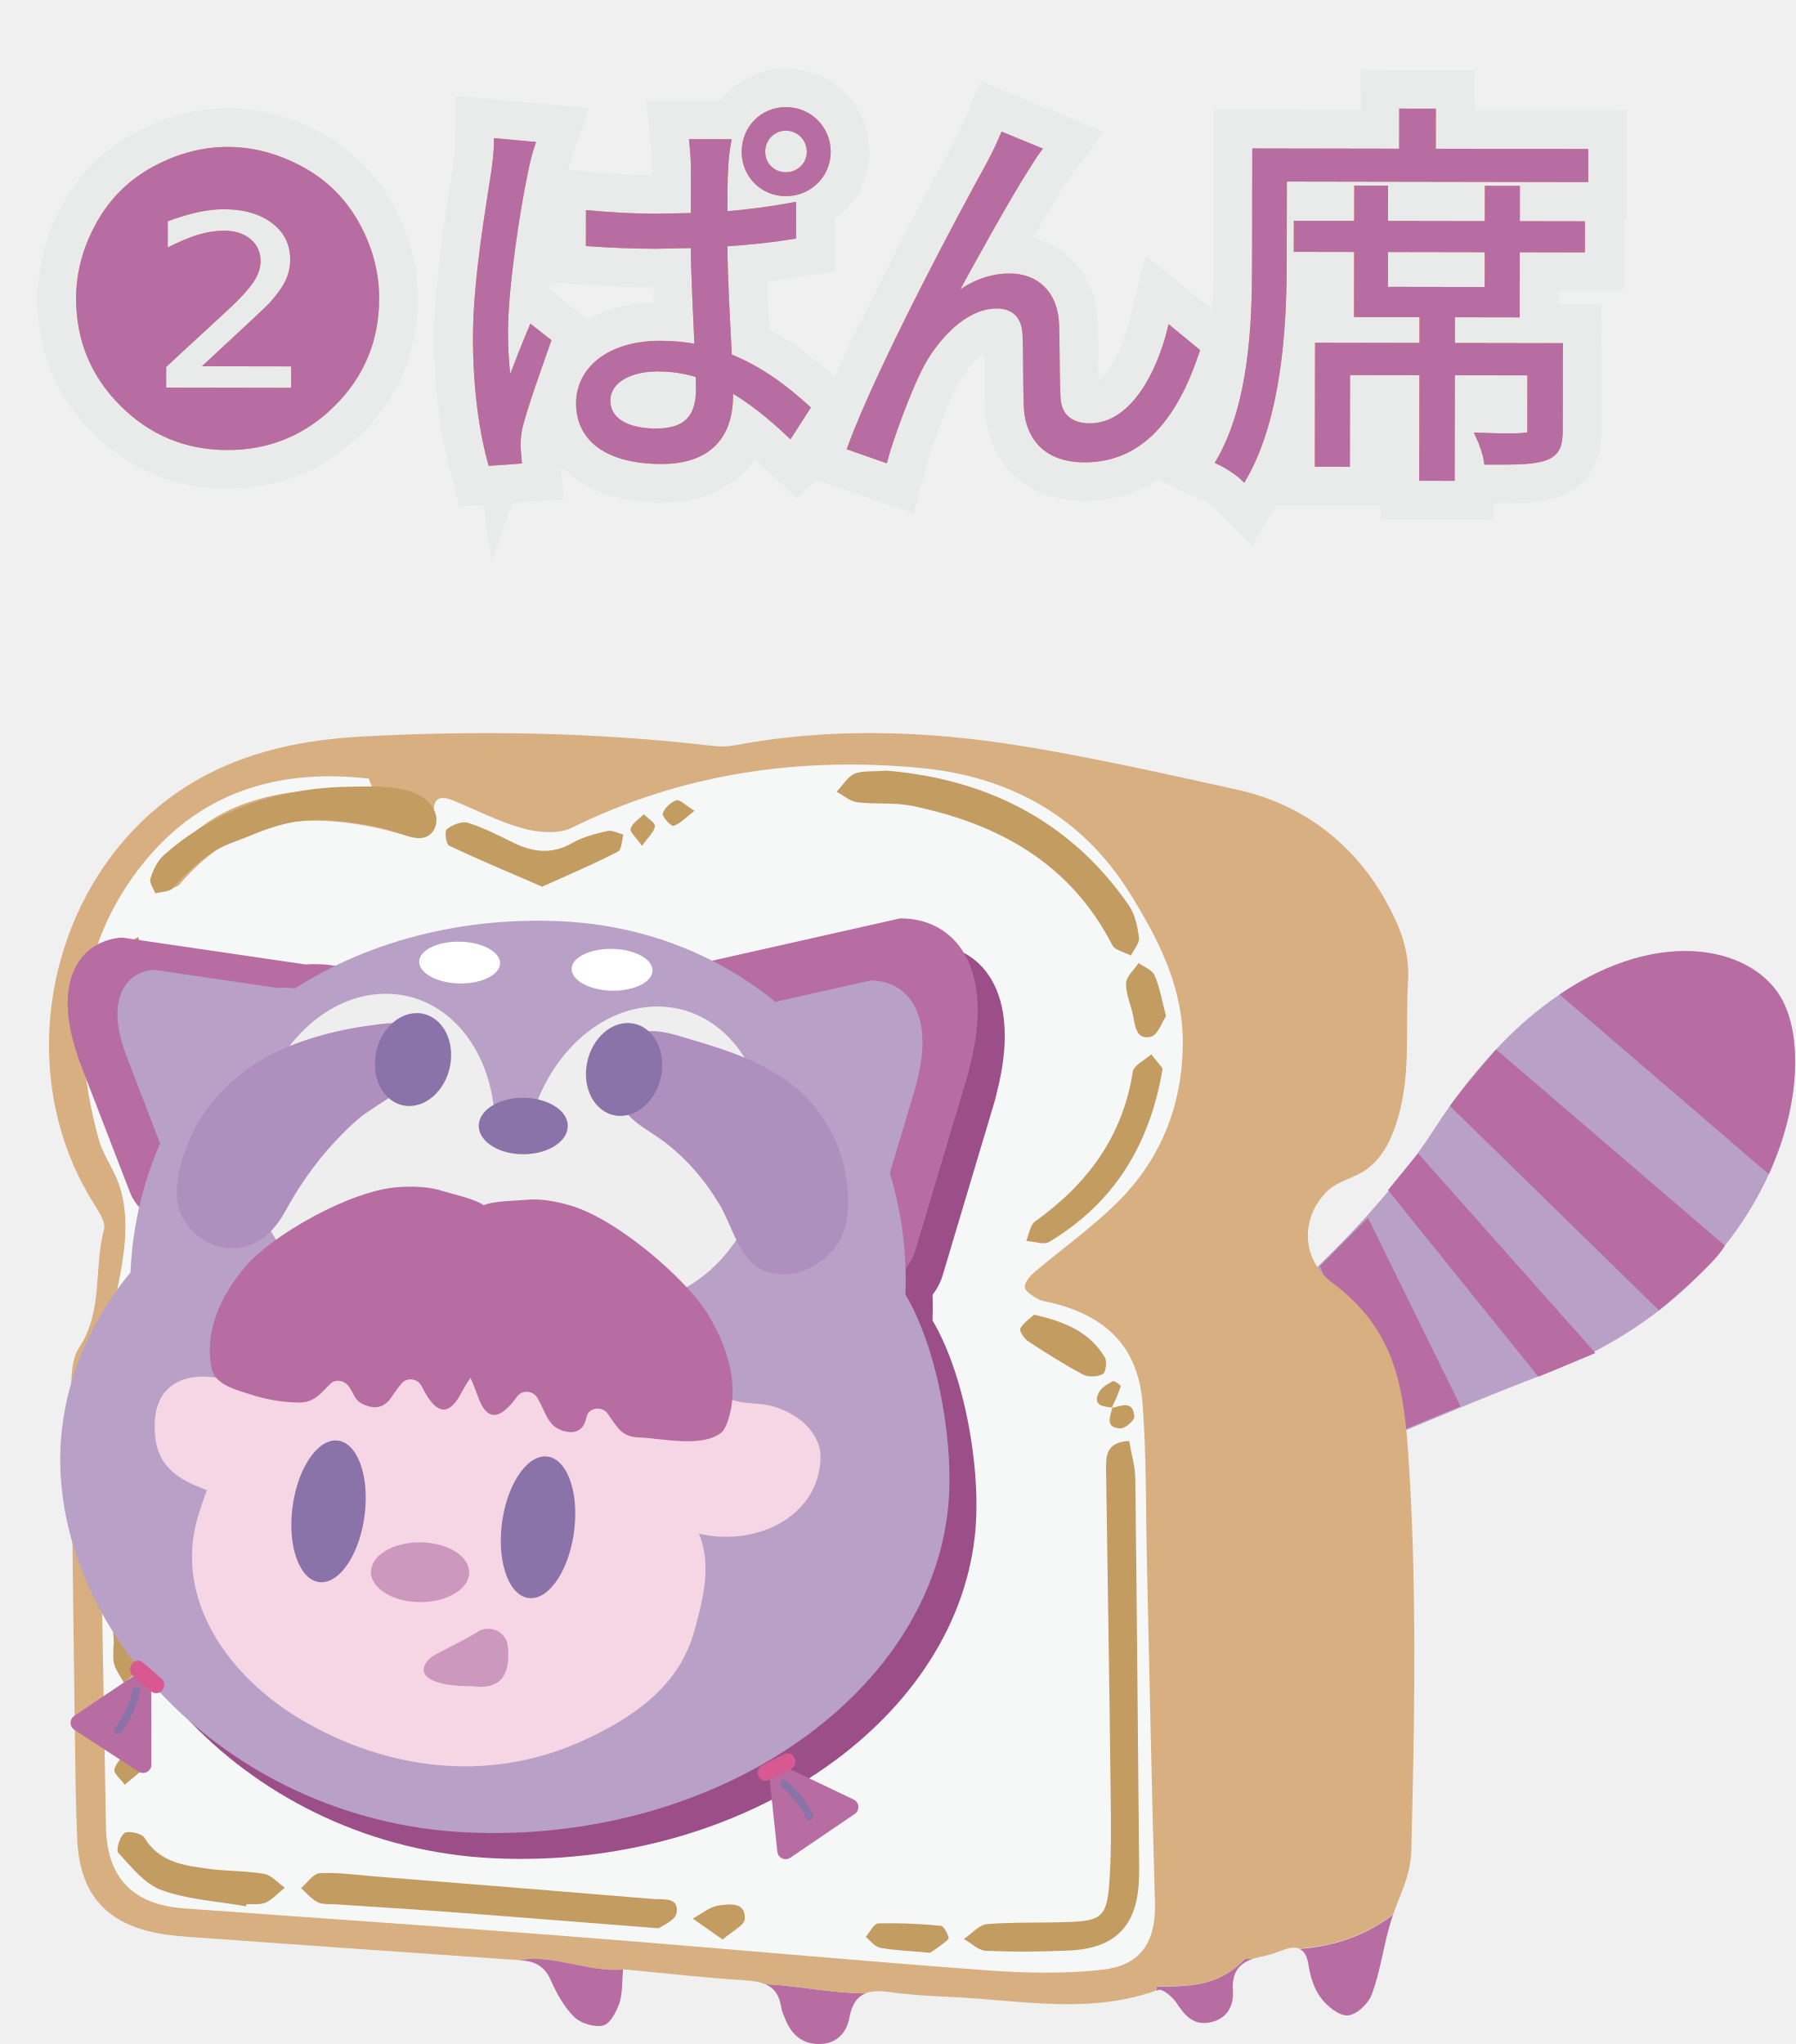
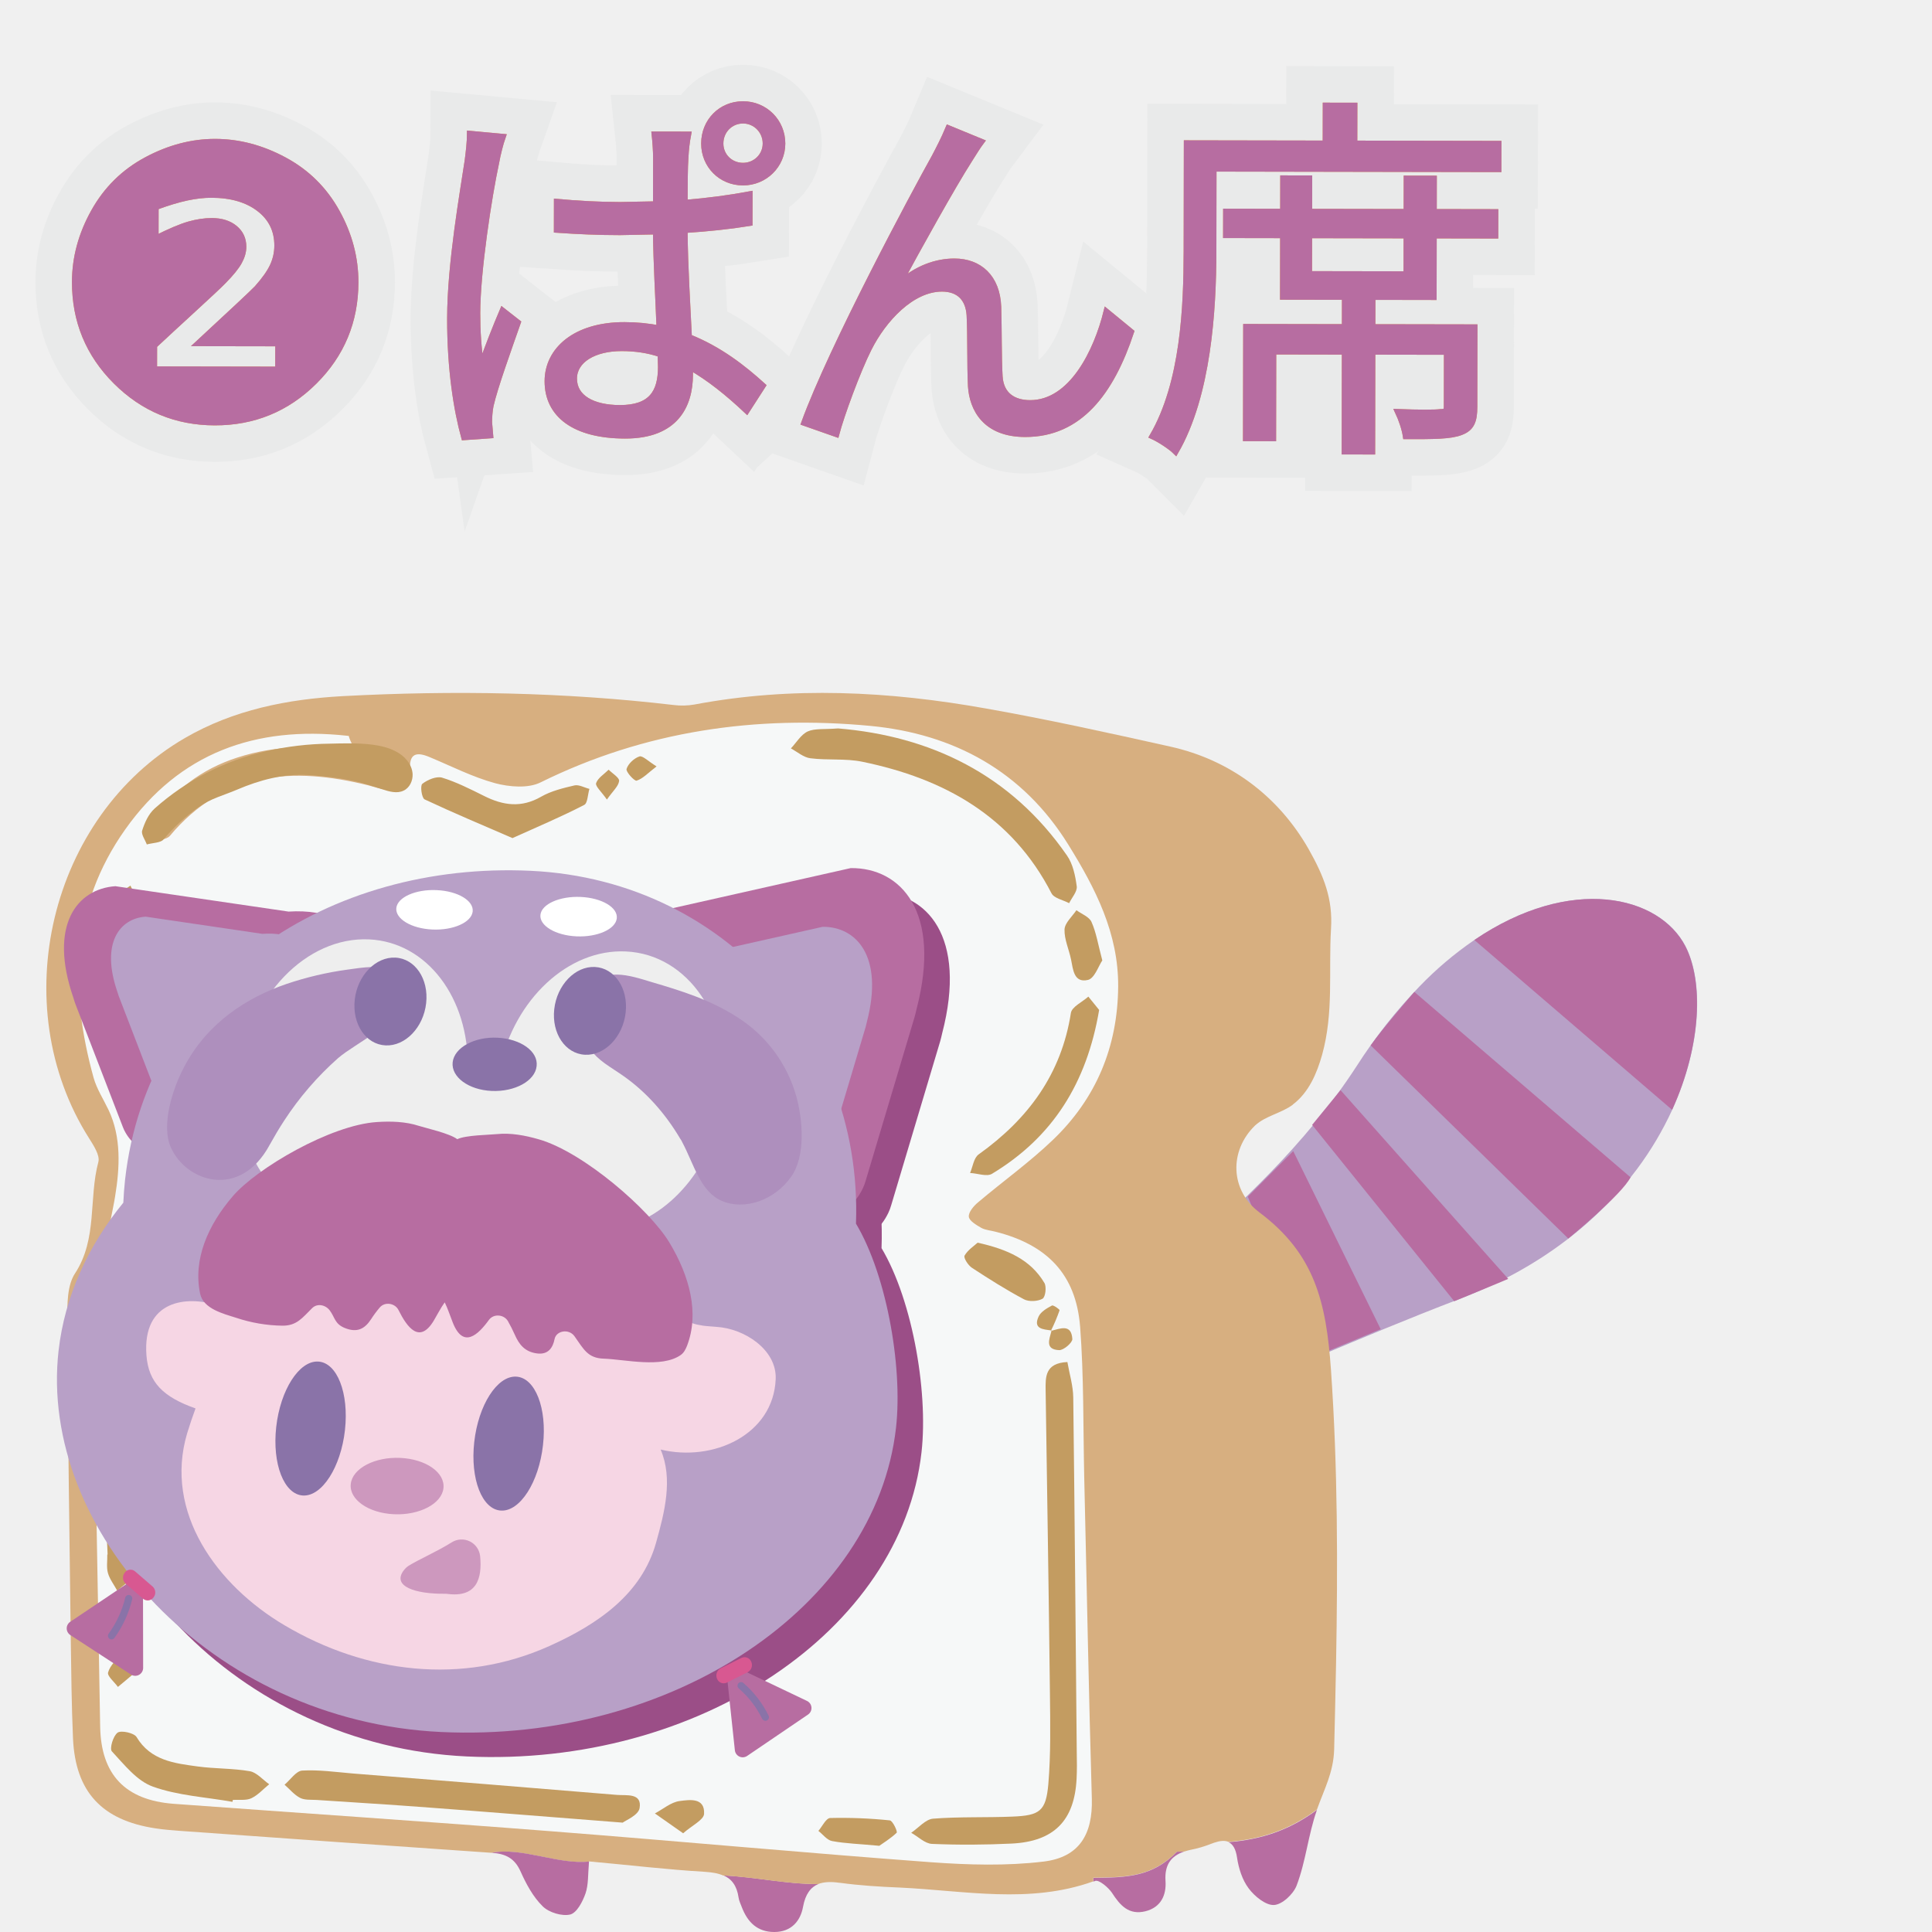
- <svg xmlns="http://www.w3.org/2000/svg" viewBox="0 0 1185.71 1349.79">
+ <svg xmlns="http://www.w3.org/2000/svg" viewBox="0 0 1349.79 1349.79">
  <defs>
    <style>.cls-1{fill:#b8a0c7;}.cls-2,.cls-23{fill:#b76da1;}.cls-3{fill:#d7af80;}.cls-4{fill:#f6f8f8;}.cls-5{fill:#c39c61;}.cls-6{fill:#9b4e87;}.cls-7{fill:#eee;}.cls-8{fill:#fff;}.cls-9{fill:#ae8fbd;}.cls-10{fill:#ad8046;}.cls-11{fill:#f6d6e4;}.cls-12{fill:#cd98be;}.cls-13{fill:#8a73a8;}.cls-14,.cls-20,.cls-22,.cls-24{fill:none;}.cls-14{stroke:#8a73a8;stroke-linecap:round;stroke-linejoin:round;stroke-width:5px;}.cls-15{fill:#d85891;}.cls-16,.cls-20,.cls-21,.cls-22,.cls-23,.cls-24{isolation:isolate;font-size:262.22px;font-family:HiraMaruProN-W4-83pv-RKSJ-H, Hiragino Maru Gothic ProN;letter-spacing:-0.02em;}.cls-16{fill:#f1f1f1;}.cls-17{letter-spacing:-0.04em;}.cls-18{letter-spacing:-0.03em;}.cls-19{letter-spacing:0em;}.cls-20{stroke:#e9eaea;stroke-width:55px;}.cls-20,.cls-22,.cls-24{stroke-miterlimit:10;}.cls-21{fill:#dca059;}.cls-22{stroke:#e69b49;}.cls-22,.cls-24{stroke-width:4px;}.cls-24{stroke:#b76da1;}</style>
  </defs>
  <g id="图层_2" data-name="图层 2">
    <g id="图层_1-2" data-name="图层 1">
      <path class="cls-1" d="M1030.05,656.73a246.29,246.29,0,0,0-38.26,32.38,358.19,358.19,0,0,0-44,55.77C874.14,858.44,760.48,907.12,786.09,957.13s83.72,7.87,233.76-49.68c57.33-22,97.47-55.22,123.86-90.71a229,229,0,0,0,24.62-41.47c20.84-45.91,21.62-90,9.31-114.11-18.3-35.48-80.17-50.23-147.59-4.43" />
      <path class="cls-2" d="M1168.22,775.38c20.84-45.91,21.62-90,9.31-114.11-18.19-35.59-80.06-50.34-147.48-4.54" />
      <polygon class="cls-2" points="871.81 836.04 917.38 948.25 964.62 928.63 903.52 804.21 871.81 836.04" />
      <path class="cls-2" d="M936.57,761.63s-17.19,21.07-19.85,24.28L1016,909.11s35.71-14.64,37.71-15.63Z" />
      <path class="cls-2" d="M988.13,693s-22.73,26.17-30.49,37.37l138.05,134.95s37.71-30.94,43.47-42.8Z" />
      <path class="cls-2" d="M864.27,1297.89c1.11,7.43,3.66,15.52,8.09,21.4,4.11,5.55,11.87,11.87,17.63,11.64s13.53-7.54,15.86-13.52c6.54-17.08,8.1-35.6,14.2-52.79,0-.11,0-.11.11-.22-19.3,14.31-38.82,20.74-61.88,22.62,3,1.33,5.1,4.66,6,10.87" />
      <path class="cls-2" d="M516,1325.72c.34,2.33,1.45,4.55,2.33,6.88,4,10.31,10.76,17.19,22.62,17.19s18.3-7.66,20.08-17.53c1.66-9,5.32-13.75,10.75-16-22.4.11-43.36-4.88-66.31-6,5.66,2.44,9.31,7.1,10.53,15.41" />
      <path class="cls-3" d="M903.19,771.72c11.2-8.43,16.86-21.85,20.51-34.82,8.21-29.61,4.44-58.11,6.21-88,1.34-21-5-36.81-15.63-55.66-21-36.82-54.67-62.32-96.7-71.64-42.8-9.53-85.6-19-128.74-26.61-67.64-12.09-135.51-15.64-203.7-2.77a48.76,48.76,0,0,1-14.53.33c-76.73-9-153.69-10.31-230.87-6.21-38.92,2.11-76.51,9.54-110.56,29.28-94.47,54.89-125.86,186.62-67,279.55,3.21,5.1,7.76,12,6.54,16.63-6.88,25.62-.45,53.56-16.3,77.85C46.9,898,47,910.89,47,921.75c.45,74.52,1.45,149,2.44,223.56.34,23.06.56,46.13,1.56,69.19,1.66,37.37,20.18,57.22,57.55,62.87,5.76.89,11.64,1.34,17.41,1.78q108.61,7.81,217.34,15.3c21.07-4.1,46.57,8.43,68.09,6.21v-.22c.33,0,.66.11,1,.11,1.67-.22,3.33-.55,5-.89a37.57,37.57,0,0,1-5,.89c27.84,2.55,54,5.66,80.29,7.21,4.88.33,9.09,1,12.53,2.55,22.95,1.11,43.91,6.1,66.31,6,4-1.55,9-1.78,15-.89h.33c2.22-.22,4.55-.55,6.88-1-2.33.45-4.55.78-6.88,1,13.86,1.89,27.95,2.77,41.92,3.33,45.13,2.1,90.48,11.64,135.06-4.33v-2.55c23.51-.33,41-.55,58.44-18.18l5.1-.11c1.44-.45,3-.89,4.55-1.22a77.35,77.35,0,0,0,14-4.11c.89-.33,1.66-.55,2.44-.88-.89,0-1.77.11-2.66.11.89,0,1.77-.11,2.66-.11,4-1.34,7.32-1.67,9.87-.56,23.06-1.88,42.58-8.32,61.88-22.62,5.21-14.64,11.53-25.84,12-42,.44-20.18,1-40.25,1.33-60.21,1.22-68.31,1.22-136.28-3.55-204.81-3.32-47.24-11.2-81.06-50-110.12-20.4-15.3-21.4-42.91-3-60.76,7.54-6.88,18.18-8.43,26.39-14.53" />
      <path class="cls-2" d="M763.91,1312v2.55a5.26,5.26,0,0,0,1.22-.44c2.66-1,9.21,4.55,11.76,8.32,5.65,8.76,11.75,15.74,23.4,12.86,10.86-2.77,14.63-11.31,14-21.07-.78-11.42,3.88-17.52,13-20.63l-5,.12c-17.19,17.63-34.82,18-58.33,18.29" />
      <path class="cls-4" d="M754.6,926.74c-2.88-36.37-23-57.1-59.11-66.2-3.32-.89-7-1.11-9.86-2.66-3.44-2-8.43-4.88-8.76-7.76-.34-3.11,3.32-7.54,6.43-10.09,17.3-14.64,35.92-27.95,52.23-43.58,30.38-29.05,45.35-65.2,45.68-107.23.22-37.26-15.86-68.53-34.93-99.25-31.71-51.12-79.95-77.29-138.28-82.83-79.84-7.54-157.35,3.44-230.31,39.47-8.65,4.33-21.85,3.22-31.83.56-15.86-4.33-30.72-12-45.91-18.3-9-3.77-14.19-2.44-13.41,8.76.88,11.76-6.21,15.08-16.64,14-4.32-.44-8.54-1.88-12.75-3-52.56-13-100.8-9.76-138.39,35.26-2.44,2.89-8.32,2.89-12.64,4.33.11-4.77-1.55-10.65.55-14,14.09-21.85,34.27-36.93,59-44.91,27.72-9,56-9,84.16-4a28.52,28.52,0,0,1-6.21-11.2,6.36,6.36,0,0,1-1.44-.11c-63.65-6.87-116.66,11.87-154.58,65.32-38.48,54.22-39,112.88-22.18,173.76,2.22,7.76,6.88,15,10.43,22.4,9,19,7.87,40.36,4.54,60.55-1.55,9.75-4.21,19-4.54,28.72-.34,10.64,2.32,21.51-.56,32-2.22,8.54-9.09,14.86-10.64,23.4-1.78,9.65.88,22,1,31.71q.67,42.42,1.33,84.83,1.5,84.84,3,169.55c.55,33.49,17.41,51.46,51.45,54,87.94,6.43,175.87,12.31,263.81,19.18,88.37,6.88,176.75,15.08,265.13,21.62,26.06,1.89,52.79,2.67,78.62-.44,25.17-3,34.49-19.18,33.82-43.91-2.21-75-3.54-149.92-5.32-224.88-.77-35.16-.22-70.31-2.88-105.13" />
      <path class="cls-2" d="M343.42,1294.45h0c10,.67,16.19,3.88,20.29,13.09,3.88,8.65,8.65,17.63,15.42,24.28,4.32,4.33,13.41,7.1,19.18,5.77,4.66-1.11,8.76-9,10.76-14.75,2.1-6.1,1.66-13.09,2.44-22.29-21.52,2.33-47-10.31-68.09-6.1" />
      <path class="cls-5" d="M121.64,991.28c-3.77,8.76-6.54,15.19-9.31,21.51-1.22-.11-2.44-.11-3.66-.22-.45-7.21-1-14.53-1.55-23.29,5.32.78,9.2,1.22,14.52,2" />
      <path class="cls-5" d="M90.26,656c1.66-8.54,4.66-16.74,5.43-25.28.34-3.77-2.88-8-4.54-12-3.88,2.89-10.09,5.1-11.31,8.87-9.32,27-16.53,54.67-11.76,83.28,2.55,15.41,9.43,30,13.42,45.24,1.44,5.66.44,12.09.44,18.08l17-32.27C85.16,713.06,84.72,684.78,90.26,656" />
      <path class="cls-5" d="M734.64,929.52c0,.11,0,.11-.11.22s-.22.11-.34.11.12-.22.12-.33h.33" />
      <path class="cls-5" d="M745.73,951.58c1.44,8.32,4,16.52,4.1,24.84,1,82.5,1.66,165,2.44,247.51.11,6.21.22,12.53-.11,18.74-1.44,29.27-15.75,43.91-45.47,45.35-18.51.89-37,1-55.55.22-5-.22-9.65-5.1-14.53-7.76,5.1-3.44,10-9.43,15.3-9.87,18.41-1.44,37-.67,55.45-1.44,19.07-.78,23.4-3.77,25.06-22.73,1.77-21,1.33-42.14,1.11-63.32-.78-70.64-2-141.16-3-211.8-.12-9.31-.45-19,15.19-19.74" />
      <path class="cls-5" d="M585.49,508.91c64.43,5.32,120.65,32.05,159.9,88.71,4.22,6,5.88,14.2,6.88,21.63.44,3.66-3.44,7.87-5.32,11.75-4.22-2.22-10.54-3.44-12.31-6.87C707,570.34,659.79,544,602.46,532.2c-11.76-2.44-24.18-.89-36.26-2.44-4.77-.55-9.1-4.44-13.64-6.88,3.88-4.1,7-9.64,11.75-11.86,5-2.22,11.53-1.33,21.18-2.11" />
      <path class="cls-5" d="M259.81,520.22c-9.87-1.22-20.51-.88-29.39-.66a210.07,210.07,0,0,0-44.79,5.32,175.28,175.28,0,0,0-77.52,39.92c-4.43,4-7,9.87-8.76,15.41-.88,2.66,2,6.44,3.22,9.76,4-1.11,9.65-1.11,11.64-3.44a132.1,132.1,0,0,1,24.51-22.62c8.87-6.21,17-8,26.83-12.19,15.86-6.77,32.61-11.32,50-10.21,13.52.89,29.27,2.78,42,6.88,3.22,1,6.43,2.11,9.65,3.1,4.77,1.56,10.2,3.11,14.75.89,4.32-2,6.54-7,6.32-11.64-.44-7-5.77-12.87-12.2-16-4.66-2.44-10.31-3.77-16.3-4.55" />
      <path class="cls-5" d="M435,1273.38c-48.8-3.77-92-7.32-135.18-10.53-26.17-2-52.45-3.55-78.62-5.32-3.88-.23-8.32.22-11.53-1.45-4.1-2.1-7.32-6.09-10.87-9.2,4.1-3.44,8-9.54,12.31-9.87,11.53-.66,23.29,1,34.93,2q92.49,7.32,185.07,15c6.55.55,17.53-1.56,15.75,9.2-.78,5-9.87,8.65-11.86,10.2" />
      <path class="cls-5" d="M767.91,705.63c-8.65,51.12-32.5,88.93-74.86,114.44-3.65,2.22-10.09-.34-15.3-.56,1.89-4.43,2.55-10.53,6-13,34.6-24.73,57.77-56.11,64.43-98.8.66-4.33,8-7.65,12.19-11.43,2.89,3.55,5.77,7.1,7.55,9.32" />
      <path class="cls-5" d="M162.45,1258.86c-18.63-3.33-38.15-4.33-55.67-10.65-11.2-4-20-15.41-28.61-24.62-1.77-1.88.89-10.86,4-13.08,2.55-1.78,11.42.22,13.19,3,9.87,16.53,26.5,18.41,42.8,20.63,12.09,1.66,24.4,1.22,36.38,3.32,4.88.89,9.09,6,13.53,9.1-4.11,3.32-7.77,7.54-12.42,9.76-3.66,1.77-8.65.88-13,1.22a8,8,0,0,0-.22,1.33" />
      <path class="cls-5" d="M358.06,585.54c-21-9.1-41.36-17.63-61.43-27.06-2-1-3.22-9.65-1.56-10.87,3.66-2.88,9.87-5.43,13.75-4.32,10.09,3.1,19.74,8,29.28,12.75,13.42,6.76,26.17,8.54,40,.55,7-4,15.3-6,23.29-7.87,3.1-.66,6.87,1.55,10.42,2.44-1.22,3.88-1.22,10-3.66,11.2-15.86,8.21-32.38,15.19-50.12,23.18" />
      <path class="cls-5" d="M683,868.19c20.85,4.66,36.93,11.76,46.69,28.17,1.55,2.66.77,9.76-1.33,11-3.33,1.88-9.43,2.21-12.87.44-12.53-6.65-24.61-14.3-36.48-22.07-2.66-1.77-6-7-5.1-8.53,2.22-3.89,6.54-6.66,9.09-9" />
      <path class="cls-5" d="M614.32,1289.57c-13.86-1.33-23.62-1.55-33-3.32-3.55-.67-6.43-4.66-9.54-7.1,2.66-3.11,5.32-8.87,8.21-9a326.59,326.59,0,0,1,41.69,1.66c2,.22,5.55,7.87,4.77,8.65-4.32,4.1-9.65,7.32-12.09,9.09" />
      <path class="cls-5" d="M75.18,1086c-.11-6.21-1.11-12.64.11-18.63.78-3.77,4.88-6.87,7.43-10.31,3.22,2.88,9,5.54,9.31,8.76a154.38,154.38,0,0,1,.67,34.37c-.44,4.11-7,7.43-10.76,11.2-2.21-4.1-5.32-8.09-6.54-12.42-1.11-4-.33-8.53-.44-12.86l.22-.11Z" />
      <path class="cls-5" d="M770.12,671c-2.66,3.88-5.43,12.64-10.09,13.64-9.76,2.22-10.31-7.21-11.75-14.3s-4.77-14-4.55-21c.22-4.55,5.32-9,8.32-13.42,3.66,2.66,9,4.66,10.53,8.21,3.33,7.43,4.55,15.63,7.54,26.83" />
      <path class="cls-5" d="M477.26,1280.81c-8-5.65-13.86-9.76-19.73-13.86,5.76-3,11.2-7.87,17.29-8.65,6.77-.89,17.75-2.66,17.08,9-.33,4.22-8.2,7.88-14.64,13.53" />
      <path class="cls-5" d="M71.63,1136c5.55-6.54,9.54-11.31,13.64-16.08,2.77,4.1,8.32,8.65,7.65,12.2-1,6-5.76,11.31-9,16.86-3.44-3.44-6.76-7-12.31-13" />
      <path class="cls-5" d="M97.58,1165.82c-6.88,5.77-11,9.31-15.19,12.75-2.44-3.44-7.54-7.54-6.88-10.09,1.33-4.88,6-9,9.32-13.42,3.32,2.89,6.65,5.66,12.75,10.76" />
      <path class="cls-5" d="M458.75,535.41c-6.21,4.77-9.65,8.65-14,10-1.44.45-7.65-6.21-7-8.2,1.11-3.66,5.32-7.54,9.09-8.76,2.22-.56,6.1,3.44,11.87,7" />
      <path class="cls-5" d="M424,558.59c-3.77-5.43-8.21-9.31-7.54-11.42,1.22-3.66,5.65-6.32,8.76-9.43,2.66,2.66,7.65,5.66,7.32,7.88-.45,3.77-4.44,7.09-8.54,13" />
      <path class="cls-5" d="M734.19,929.85c6.44-1.55,14.31-5.33,15,5.65.12,2.55-6.09,7.88-9.2,7.77-10.31-.45-6.76-7.77-5.32-13.64Z" />
      <path class="cls-5" d="M734.64,929.52c-5.77-.78-13.09-1-9-9.76,1.55-3.33,5.76-5.77,9.31-7.65.89-.56,5.55,2.77,5.32,3.32a123.94,123.94,0,0,1-6.1,14.42l.45-.33" />
      <path class="cls-6" d="M416.94,698.42l130.52,127.3s51.23,67.31,73.18,21.63a34,34,0,0,0,2-5.33L656.9,727.36c.56-1.77.89-3.66,1.34-5.43,17.63-67.64-10.87-98.69-46-98.36L457,658.5c-35.7.22-65.2,15.42-40,39.92" />
      <path class="cls-5" d="M252.49,682.34,160.23,787.58s-35.15,54.55-54.67,20.84a26.42,26.42,0,0,1-1.88-4L70.52,718.49c-.55-1.33-.88-2.77-1.33-4.1-17.63-50.9,2.33-76.29,29.28-78.18l121,17.75c27.28-1.78,50.78,8.09,33,28.38" />
      <path class="cls-5" d="M461,715.28,548.9,801s34.49,45.36,49.23,14.53a17.4,17.4,0,0,0,1.33-3.66l23.07-77.29c.33-1.22.55-2.44.89-3.66,11.86-45.57-7.32-66.53-31-66.31L487.8,688.11c-23.95.44-43.8,10.64-26.84,27.17" />
      <path class="cls-5" d="M223.33,688.55l-62.21,70.86s-23.73,36.82-36.82,14.08c-.44-.88-.88-1.77-1.22-2.66L100.79,713c-.33-.89-.55-1.89-.88-2.77-11.87-34.27,1.55-51.46,19.74-52.68l81.5,12c18.3-1.33,34.15,5.32,22.18,19.07" />
      <path class="cls-6" d="M613.44,868.08c.11-1,.88,24.4,1,23.4,15.75-140.27-85.27-259.37-225.77-266S121,701,105.23,841.25c-.55,5.43-1,10.75-1.22,16.08-24.84,30.38-40.92,65.53-45.24,103.46-14.09,125,106,258.81,267.35,266.35s303.62-87.6,317.7-212.57c4.88-43.25-7-110.78-30.38-146.49" />
      <path class="cls-5" d="M523.39,782.81c6-53.78-24.5-99-68.3-101-40.26-1.89-77.74,33.49-88,81.06-2.22-.22-4.44-.44-6.65-.56a92.79,92.79,0,0,0-15.75.67c.78-48.57-28.39-87.71-69-89.6-43.8-2-84.17,39.92-90.16,93.7-5.54,49.57,20,91.82,58.22,99.8a155.2,155.2,0,0,0-3.66,20.41c-4.88,43.13,15.19,69.86,47.57,79.39,44.91,13.31,100.8,15.53,142.94-21.95,12.53-11.09,19-30.05,20.85-47.46a154.54,154.54,0,0,0,.88-22.51c35.93-9,66-46.25,71.08-91.93" />
      <path class="cls-5" d="M348.19,654.07c-.89,7.54-13.53,13.19-28.17,12.53s-25.94-7.43-25.17-15,13.53-13.2,28.17-12.53,26,7.31,25.17,15" />
      <path class="cls-5" d="M448.77,658.72c-.89,7.54-13.53,13.2-28.17,12.53s-26-7.43-25.17-15,13.53-13.19,28.16-12.53,26.06,7.43,25.18,15" />
      <path class="cls-5" d="M348.74,836.59c3.88,12.86,13.75,22.62,25.29,23.29s24.17-8.76,28.27-22.51" />
      <path class="cls-5" d="M216.34,800.11c-3.55,5.43-6.87,11.09-10.09,16.85-20.62,38.26-58.33,26.06-69.08,1.67-6.88-15.64,1.33-40.92,9.09-55.67,16.3-31.27,44-48.9,71.86-58.44a230.3,230.3,0,0,1,42.58-10c10.09-1.44,24.73-3.88,33.82,1.33,5.32,3.11,7.54,9,6.32,16.52-3.22,19.74-34.6,33.38-46.8,44a214.47,214.47,0,0,0-37.7,43.69" />
      <path class="cls-5" d="M494.56,815.19c8.1,15.19,12.64,34.71,27.84,41C538,862.76,559,855.88,570.74,839c10.32-14.75,7.77-40.59,3.44-56A95.88,95.88,0,0,0,533,727.81c-19-12.2-38.59-18.3-60.43-24.73-14.64-4.44-33.71-11-44.91,5.65-5.44,8-5.55,18.41-3.66,27.28,2.44,11.31,8.31,18.19,16.41,24.07,4.32,3.1,8.87,5.87,13.31,9,15.52,11,28.83,25.84,39.25,43.47a15,15,0,0,1,1.55,2.66" />
      <path class="cls-5" d="M257,873.29A375.84,375.84,0,0,0,255,928c-3.88,1.55-7.87-2.1-8.65-6.32s.56-8.87,1.89-13.19" />
      <path class="cls-5" d="M255.93,874.07a109.16,109.16,0,0,0-15.64,57.55" />
      <path class="cls-5" d="M508.53,943.15c-9.53-1.33-16.41-4.76-19.84-17.52-5.44-19.85-13.2-38.81-25.51-55.55-23.73-32.49-60.88-51.34-101.46-54.78-81.62-6.77-141.39,27-171.44,122.09a126.08,126.08,0,0,0-20.4-8.32c-21.51-7-52.67-3.77-49.68,35,1.44,18.85,11.64,28.94,34.27,36.93-2.11,5.65-4,11.31-5.88,17.41-16.41,55.33,21,106.23,68,134.06,57,33.71,124.09,41.92,185.08,14.53,34-15.3,64.42-36.26,74.52-72.08,6-21.4,12-44.69,3.21-65.2,36.71,8.87,78.84-10.31,80.4-49.35.77-20.4-21.85-35.26-41.59-36.37-3.44-.33-6.65-.44-9.65-.89" />
      <path class="cls-5" d="M327.67,1056.82c-1.22,10.86-16.74,19-34.59,18.18s-31.38-10.31-30.16-21.18,16.74-19,34.59-18.18,31.38,10.31,30.16,21.18" />
      <path class="cls-5" d="M397.2,1026.88c-2.88,25.83-16,46.35-29.27,45.68s-21.63-22.06-18.74-47.9,16-46.35,29.27-45.69,21.74,22,18.74,47.91" />
      <path class="cls-5" d="M258.81,1016.23c-2.88,25.84-16,46.35-29.27,45.69s-21.63-22.07-18.74-47.91,16-46.35,29.27-45.68,21.63,22.06,18.74,47.9" />
      <path class="cls-5" d="M487.91,857.44c-15.08-26.62-64.21-68.75-96.7-73.3-10-1.44-20.4-1.55-30,1.88-5.54,2-6.43-.77-11.86,4.55A46.44,46.44,0,0,0,334,777.15c-8.76-4.32-19.19-5.1-29.39-4.65-33.27,1.44-91.26,38.47-112.11,63.31-21.4,25.51-36.81,56.45-36.26,88.16.11,3.33.33,6.88,2,9.76,2.1,3.55,6.09,5.54,10,7.32,36.15,15.86,97.13,34,137.06,24.73,6.09-1.45,9.2-9.32,6-14.64-4.77-7.87-9.87-15.64-9.2-24.84.44-6.43,3.66-14.64,8.87-18,9-5.66,18-5.33,24.62,2.77a8.12,8.12,0,0,0,5.1,3c2-.11-3.22-.11-1.55-1.55,8.42-7.43,17.3-6.88,24.95-.44,4.43,3.77,5.65,12.19,4.76,18.63-1.33,9.09-8.2,16.3-14.63,23.62-4.44,5-3.11,13.08,2.66,15.08,37.48,13.08,92.26,6.65,131.51-5.66,4.22-1.33,8.65-3,11.54-6.21,2.32-2.66,3.32-6.1,4.21-9.42,7.54-31.39-.78-63.43-16.19-90.71" />
      <path class="cls-5" d="M260.7,1111.93c6.43,5.21,13.42,10.09,21.29,13.3a51.83,51.83,0,0,0,25.72,4.11" />
      <path class="cls-5" d="M263,1094.74c-1,18.19-9.65,36.59-21,44.58" />
      <path class="cls-5" d="M392.77,762c-1.11,10.31-15.2,18-31.39,17.3s-28.38-9.76-27.27-20,15.19-18,31.38-17.19S394,751.76,392.77,762" />
      <path class="cls-5" d="M315.59,717.94c-1.89,17-14.64,30.16-28.39,29.5s-23.4-14.86-21.51-31.83,14.63-30.16,28.39-29.5,23.39,14.86,21.51,31.83" />
      <path class="cls-5" d="M455,724.48c-1.89,17-14.64,30.16-28.39,29.5s-23.4-14.86-21.51-31.83,14.63-30.16,28.38-29.49,23.4,14.85,21.52,31.82" />
      <path class="cls-2" d="M399.09,681.34,529.6,808.65s51.23,67.31,73.19,21.62a35.31,35.31,0,0,0,2-5.32l34.26-114.66c.56-1.78.89-3.66,1.33-5.44,17.63-67.64-10.87-98.69-46-98.36L439.12,641.43c-35.71.22-65.2,15.41-40,39.91" />
      <path class="cls-2" d="M234.64,665.27,142.38,770.5s-35.15,54.56-54.67,20.85a26.12,26.12,0,0,1-1.89-4L52.67,701.42c-.56-1.33-.89-2.78-1.33-4.11-17.63-50.9,2.44-76.29,29.27-78.17l121,17.74c27.28-1.78,50.79,8.09,33,28.39" />
      <path class="cls-1" d="M443.11,698.2l87.94,85.72s34.48,45.35,49.34,14.52a17,17,0,0,0,1.33-3.66l23.07-77.29c.33-1.21.55-2.43.88-3.65,11.87-45.58-7.31-66.54-30.93-66.32L470.17,671c-24.18.45-44,10.65-27.06,27.17" />
      <path class="cls-1" d="M205.47,671.48l-62.2,70.85s-23.73,36.82-36.82,14.09c-.44-.89-.89-1.78-1.22-2.66L82.94,695.87c-.33-.89-.55-1.88-.89-2.77-11.86-34.27,1.56-51.45,19.74-52.67l81.51,12c18.29-1.33,34.15,5.33,22.17,19.08" />
      <path class="cls-1" d="M595.58,851c.11-1,.89,24.39,1,23.39,15.75-140.27-85.27-259.37-225.77-266S103.12,683.9,87.38,824.17c-.56,5.43-1,10.76-1.22,16.08-24.84,30.38-40.92,65.54-45.25,103.46-14.08,125,106,258.81,267.36,266.36S611.88,1122.46,626,997.49c4.88-43.25-7-110.78-30.39-146.48" />
      <path class="cls-7" d="M505.54,765.73c6-53.78-24.51-99-68.31-101-40.25-1.88-77.73,33.49-88,81.06-2.22-.22-4.44-.44-6.66-.55a93.77,93.77,0,0,0-15.74.66c.77-48.57-28.39-87.71-69-89.6-43.8-2-84.16,39.92-90.15,93.71-5.54,49.56,20,91.81,58.22,99.8a151.55,151.55,0,0,0-3.66,20.4c-4.88,43.14,15.19,69.86,47.57,79.4,44.91,13.3,100.8,15.52,142.94-22,12.53-11.09,19-30,20.84-47.46a154.51,154.51,0,0,0,.89-22.51c35.93-9.09,66-46.24,71.08-91.93" />
      <path class="cls-8" d="M330.23,636.88c-.89,7.54-13.53,13.19-28.17,12.53s-25.95-7.43-25.17-15,13.53-13.2,28.16-12.53c14.86.66,26.06,7.43,25.18,15" />
      <path class="cls-8" d="M430.91,641.65c-.88,7.54-13.53,13.19-28.16,12.53s-25.95-7.43-25.18-15,13.53-13.2,28.17-12.53,26.06,7.32,25.17,15" />
      <path class="cls-9" d="M198.49,783c-3.55,5.43-6.88,11.09-10.09,16.86-20.63,38.25-58.33,26.05-69.09,1.66-6.87-15.64,1.33-40.92,9.1-55.67,16.3-31.27,44-48.9,71.85-58.44a230.49,230.49,0,0,1,42.58-10c10.1-1.44,24.73-3.88,33.83,1.33,5.32,3.11,7.54,9,6.32,16.53-3.22,19.74-34.6,33.37-46.8,44A214.74,214.74,0,0,0,198.49,783" />
      <path class="cls-9" d="M476.71,798.11c8.09,15.19,12.64,34.71,27.83,41,15.64,6.54,36.6-.33,48.35-17.19,10.31-14.75,7.76-40.58,3.44-56a96,96,0,0,0-41.14-55.22c-19-12.2-38.59-18.3-60.44-24.73-14.63-4.43-33.71-11-44.91,5.66-5.43,8-5.54,18.41-3.66,27.28,2.44,11.31,8.32,18.18,16.42,24.06,4.32,3.1,8.87,5.88,13.3,9,15.53,11,28.83,25.84,39.26,43.47a15.37,15.37,0,0,1,1.55,2.66" />
      <path class="cls-10" d="M227.54,856.11a375.08,375.08,0,0,0-2,54.66c2.77-3.65,5.65-7.42,8.42-11.08-1,.33-1,.33.11.11a4.59,4.59,0,0,1,2.44,0c.45.22,1,.33,1.45.55,1.22,1,1.44,1.22.88.56-1-.89,1.22,1.88.22.11.56,1.44.67,1.66.45.77s-.11-.55.11.78c-.33-.44,0-1.89,0-2.33,0-1.33-.44,1.89.11-.22.44-1.89,1-3.77,1.55-5.66,1.78-5.76-2.1-12.86-8.09-14.19a11.78,11.78,0,0,0-14.2,8.09c-2.44,7.88-3.77,16-.22,23.62,3.66,7.88,12.75,12.76,21.29,10.09,4.77-1.44,8.65-6,8.43-11.08a373.77,373.77,0,0,1,2-54.67c.66-6-5.77-11.76-11.54-11.54-6.65.23-10.64,5-11.42,11.43" />
      <path class="cls-10" d="M228.1,851.12a120.24,120.24,0,0,0-17.19,63.31c.11,6,5.21,11.87,11.53,11.54s11.64-5.1,11.53-11.54a112.07,112.07,0,0,1,.78-15c-.33,2.78.11-.55.11-.88.22-1.33.44-2.66.78-4a67.44,67.44,0,0,1,1.66-6.87,111.48,111.48,0,0,1,4.55-13.42c-1,2.44.66-1.44.88-1.88.45-.89.89-1.78,1.33-2.78,1.22-2.43,2.55-4.76,3.89-7.09,3.1-5.21,1.33-12.87-4.11-15.75a11.93,11.93,0,0,0-15.74,4.33" />
      <path class="cls-11" d="M490.68,926.08c-9.53-1.33-16.41-4.77-19.85-17.52-5.43-19.85-13.19-38.81-25.5-55.56-23.73-32.49-60.88-51.34-101.47-54.78-81.61-6.76-141.38,26.95-171.43,122.09A127.37,127.37,0,0,0,152,912c-21.52-7-52.68-3.77-49.68,35C103.79,965.89,114,976,136.61,984c-2.1,5.66-4,11.31-5.87,17.41-16.42,55.34,20.95,106.23,68,134.07,57,33.71,124.09,41.91,185.07,14.52,34.05-15.3,64.43-36.26,74.52-72.07,6-21.41,12-44.69,3.22-65.21,36.7,8.87,78.84-10.31,80.39-49.34.78-20.41-21.84-35.27-41.58-36.38-3.44-.33-6.65-.44-9.65-.88" />
      <path class="cls-12" d="M309.82,1039.74c-1.22,10.87-16.74,19-34.6,18.18s-31.38-10.31-30.16-21.18,16.75-19,34.6-18.18,31.38,10.2,30.16,21.18" />
      <path class="cls-13" d="M379.35,1009.69c-2.88,25.84-16,46.35-29.28,45.68s-21.62-22.06-18.74-47.9,16-46.35,29.28-45.69,21.73,22.07,18.74,47.91" />
      <path class="cls-13" d="M241,999.15c-2.88,25.84-16,46.36-29.28,45.69s-21.62-22.07-18.74-47.9,16-46.36,29.28-45.69,21.62,22.07,18.74,47.9" />
      <path class="cls-13" d="M374.91,744.88c-1.11,10.32-15.19,18-31.38,17.3s-28.39-9.75-27.28-20,15.19-18,31.38-17.18,28.5,9.53,27.28,19.84" />
      <path class="cls-13" d="M297.73,700.86c-1.88,17-14.63,30.16-28.38,29.5S246,715.5,247.83,698.53s14.64-30.16,28.39-29.49,23.4,14.86,21.51,31.82" />
      <path class="cls-13" d="M437.12,707.4c-1.88,17-14.64,30.17-28.39,29.5S385.34,722,387.22,705.08s14.64-30.17,28.39-29.5,23.4,14.86,21.51,31.82" />
      <path class="cls-12" d="M335.44,1087.2c1.55,15.75-2.44,29-22.74,26.39a10.79,10.79,0,0,0-1.88-.11c-20.29.22-37.48-5.1-28.61-16.52a13.93,13.93,0,0,1,3.22-3c6.65-4.21,20-10,30.16-16.41A13,13,0,0,1,335.44,1087.2Z" />
      <path class="cls-2" d="M507.87,1170.81l5.54,52a5.51,5.51,0,0,0,8.54,4l42.58-28.94a5.5,5.5,0,0,0-.77-9.54l-48.13-22.95A5.36,5.36,0,0,0,507.87,1170.81Z" />
      <path class="cls-14" d="M517.74,1177.69a69.61,69.61,0,0,1,17,22.06" />
      <path class="cls-15" d="M507.76,1175.58l14.64-7.32a5.64,5.64,0,0,0,2.44-7.32h0a5,5,0,0,0-6.77-2.66l-14.64,7.32a5.64,5.64,0,0,0-2.44,7.32h0A5,5,0,0,0,507.76,1175.58Z" />
      <path class="cls-2" d="M467.73,868.19C454,845.35,407.85,805,376.47,796c-9.54-2.77-19.74-4.65-29.28-3.66-5.32.56-21.73.67-27.72,3.55-5.43-4.1-21.62-7.65-26.84-9.31-9.2-3-19.51-3.33-29.38-2.66C231,786,179.53,816.08,162.67,835.7c-17.3,20.07-27.94,44.14-22.84,68.2,2.22,10.53,16.41,14,25.06,16.74a106.35,106.35,0,0,0,32.6,5.55c10,0,13.86-5.66,20.63-12.31,3.54-3.44,9.2-2.33,12.19,1.55,3.66,4.77,3.44,9.43,10.43,12.31,8.87,3.66,14.19.56,18.52-6.1a75.41,75.41,0,0,1,6.09-8.2c3.44-4.11,10.65-3.11,13.09,1.88,6,12,14.64,23.95,24.62,7.32,2.66-4.44,4.77-8.76,7.65-12.75,2.22,4.54,3.66,9.2,5.65,14.19,7.32,18.41,17.64,8.54,25.29-2,3.21-4.33,10.31-3.89,13.19.88a105.51,105.51,0,0,1,4.77,9.43c3,6.87,7,12.09,15.64,13.19,7.76,1,11-4,12.19-10s10-7.43,13.87-2.1c6.43,9,9.2,15.41,20.51,15.74,15.19.56,40.47,6.77,53.78-2.55,2.33-1.66,3.44-4.1,4.44-6.54C488.69,917.43,481.81,891.59,467.73,868.19Z" />
      <path class="cls-2" d="M91.26,1104.72,49,1133.11a5.54,5.54,0,0,0,.11,9.2l42.36,27.61a5.54,5.54,0,0,0,8.54-4.65l-.11-56A5.6,5.6,0,0,0,91.26,1104.72Z" />
      <path class="cls-14" d="M89.93,1116.81a74.67,74.67,0,0,1-12,26.06" />
      <path class="cls-15" d="M87.71,1106.38,100,1117a5,5,0,0,0,7.21-.89h0a5.53,5.53,0,0,0-.56-7.65l-12.31-10.64a4.94,4.94,0,0,0-7.2.88h0A5.74,5.74,0,0,0,87.71,1106.38Z" />
      <text class="cls-16" transform="translate(32.64 292.42) rotate(0.1)">❷<tspan class="cls-17" x="257.76" y="0">ぱ</tspan>
        <tspan class="cls-18" x="509.23" y="0">ん</tspan>
        <tspan class="cls-19" x="764.37" y="0">席</tspan>
      </text>
      <text class="cls-20" transform="translate(32.64 292.42) rotate(0.1)">❷<tspan class="cls-17" x="257.76" y="0">ぱ</tspan>
        <tspan class="cls-18" x="509.23" y="0">ん</tspan>
        <tspan class="cls-19" x="764.37" y="0">席</tspan>
      </text>
      <text class="cls-21" transform="translate(32.64 292.42) rotate(0.1)">❷<tspan class="cls-17" x="257.76" y="0">ぱ</tspan>
        <tspan class="cls-18" x="509.23" y="0">ん</tspan>
        <tspan class="cls-19" x="764.37" y="0">席</tspan>
      </text>
      <text class="cls-22" transform="translate(32.64 292.42) rotate(0.1)">❷<tspan class="cls-17" x="257.76" y="0">ぱ</tspan>
        <tspan class="cls-18" x="509.23" y="0">ん</tspan>
        <tspan class="cls-19" x="764.37" y="0">席</tspan>
      </text>
      <text class="cls-23" transform="translate(32.64 292.42) rotate(0.1)">❷<tspan class="cls-17" x="257.76" y="0">ぱ</tspan>
        <tspan class="cls-18" x="509.23" y="0">ん</tspan>
        <tspan class="cls-19" x="764.37" y="0">席</tspan>
      </text>
      <text class="cls-24" transform="translate(32.64 292.42) rotate(0.1)">❷<tspan class="cls-17" x="257.76" y="0">ぱ</tspan>
        <tspan class="cls-18" x="509.23" y="0">ん</tspan>
        <tspan class="cls-19" x="764.37" y="0">席</tspan>
      </text>
    </g>
  </g>
</svg>
